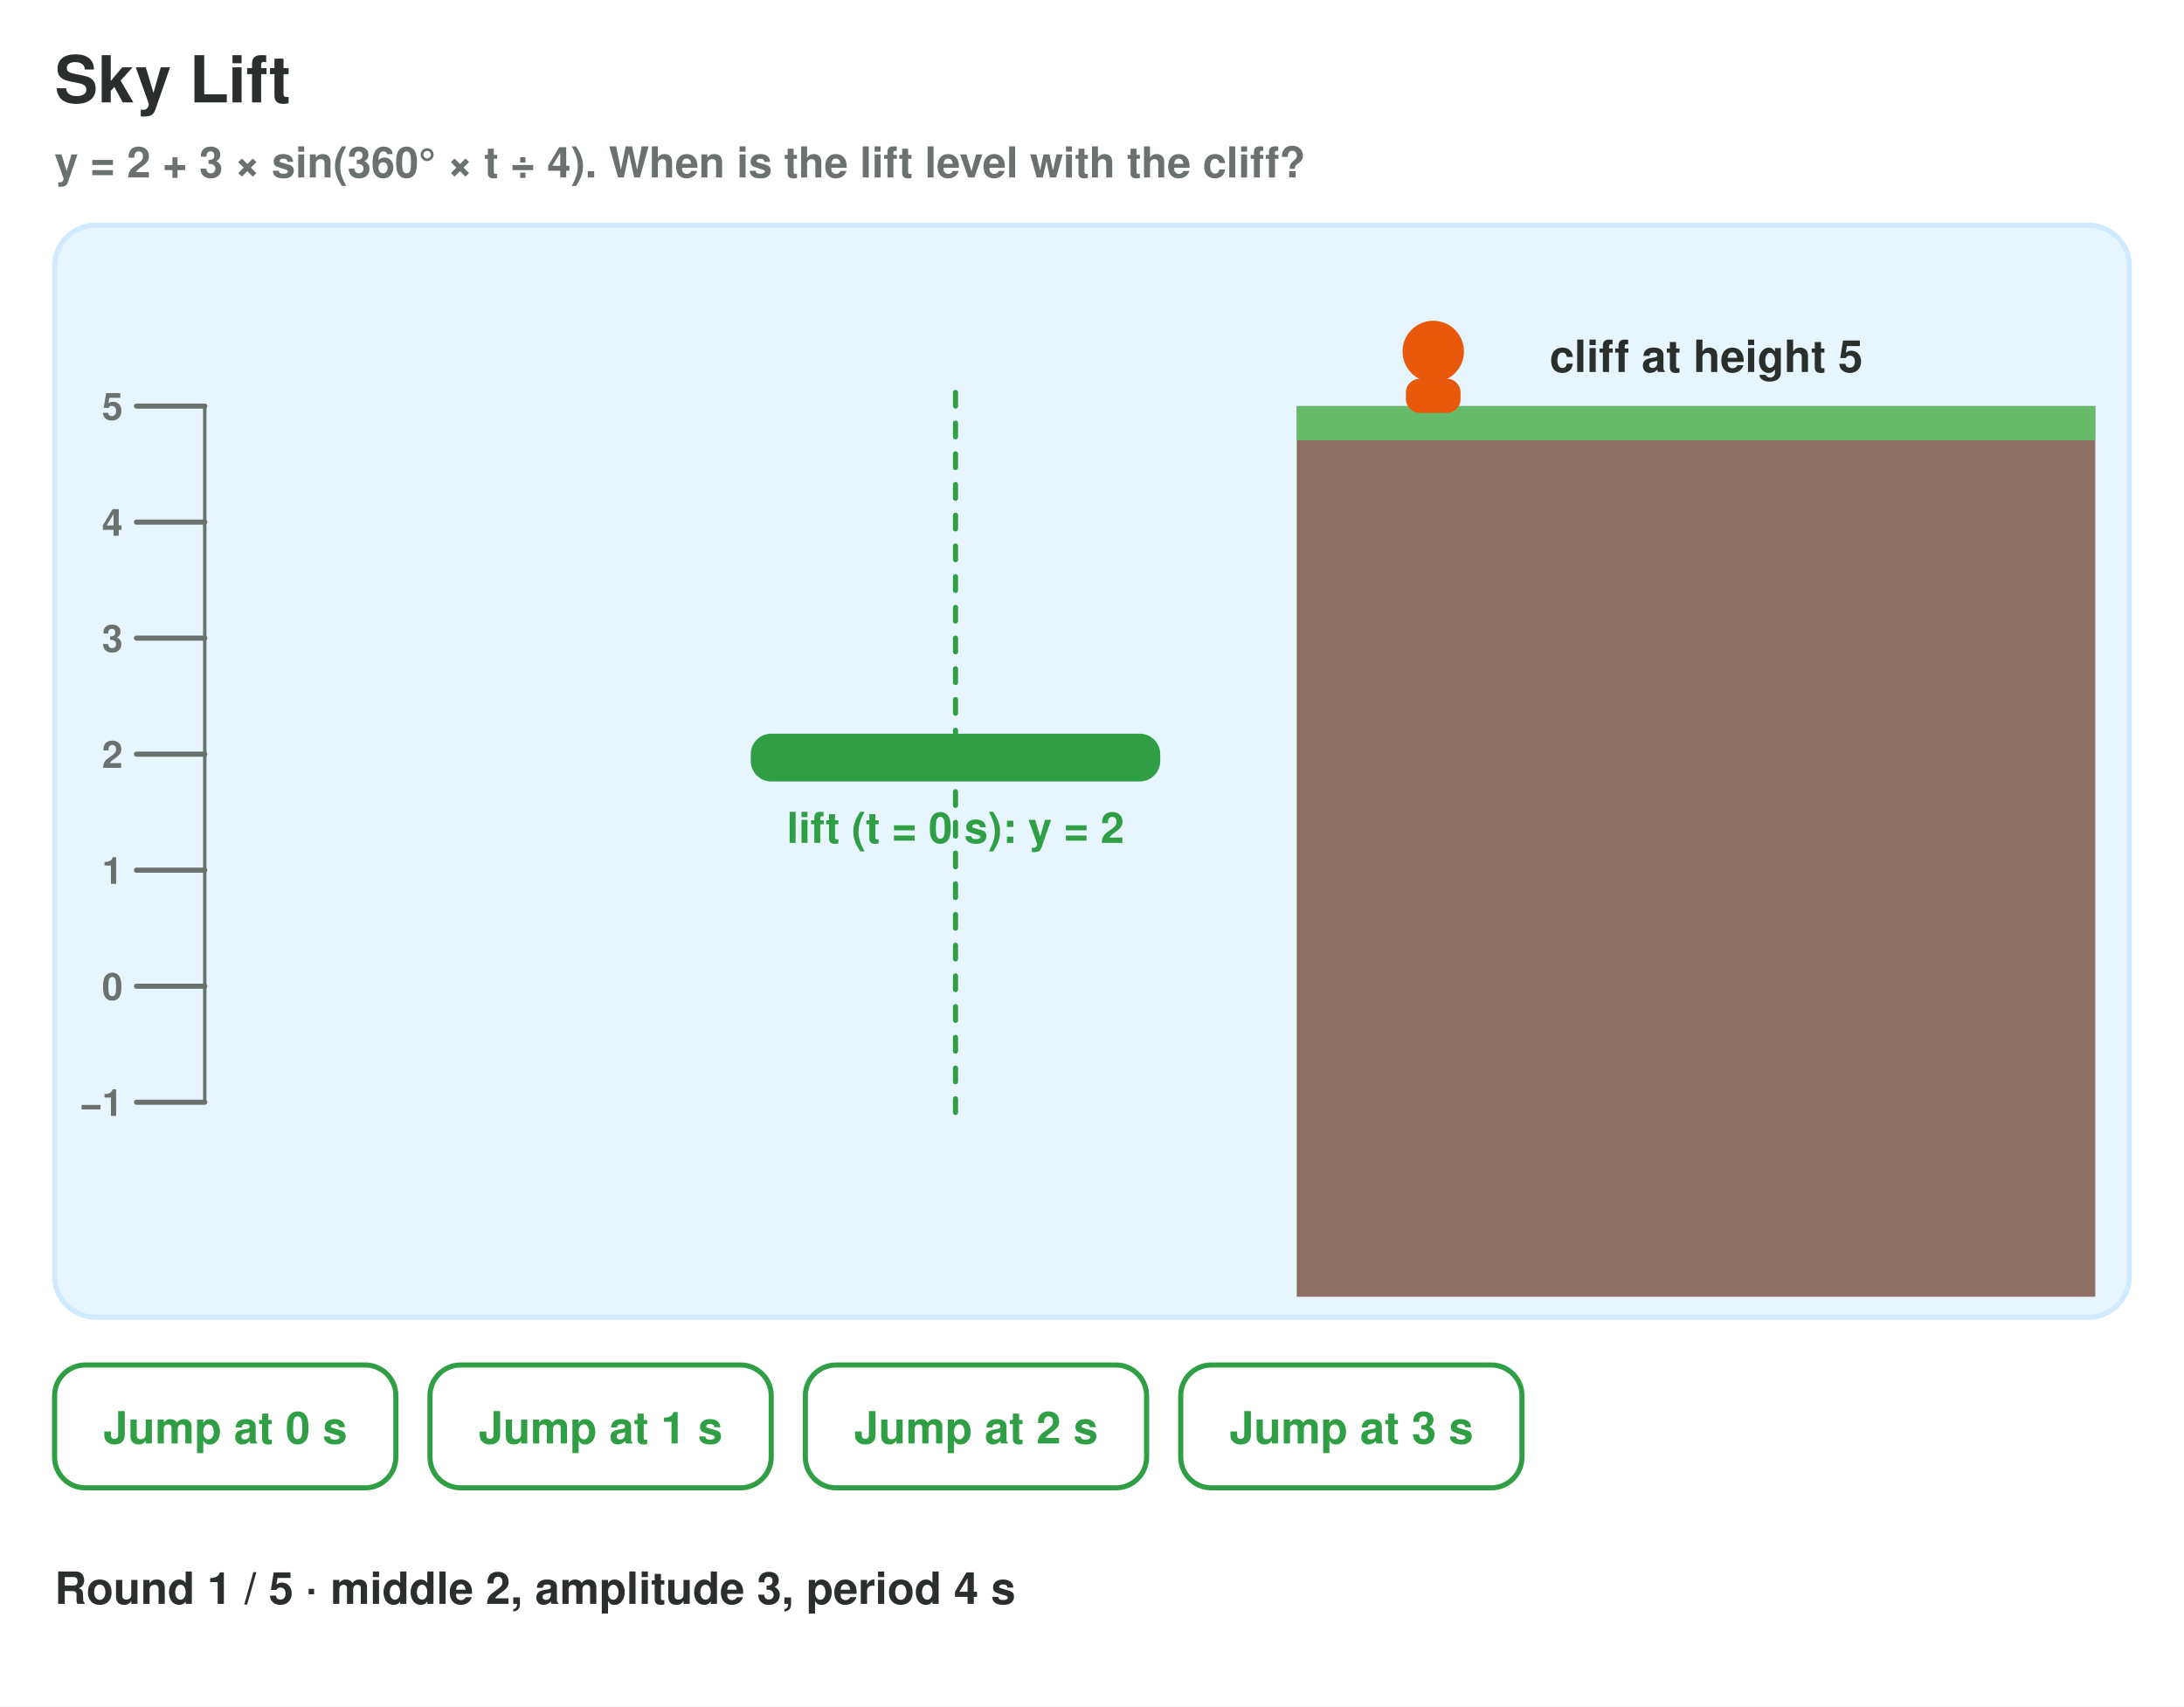
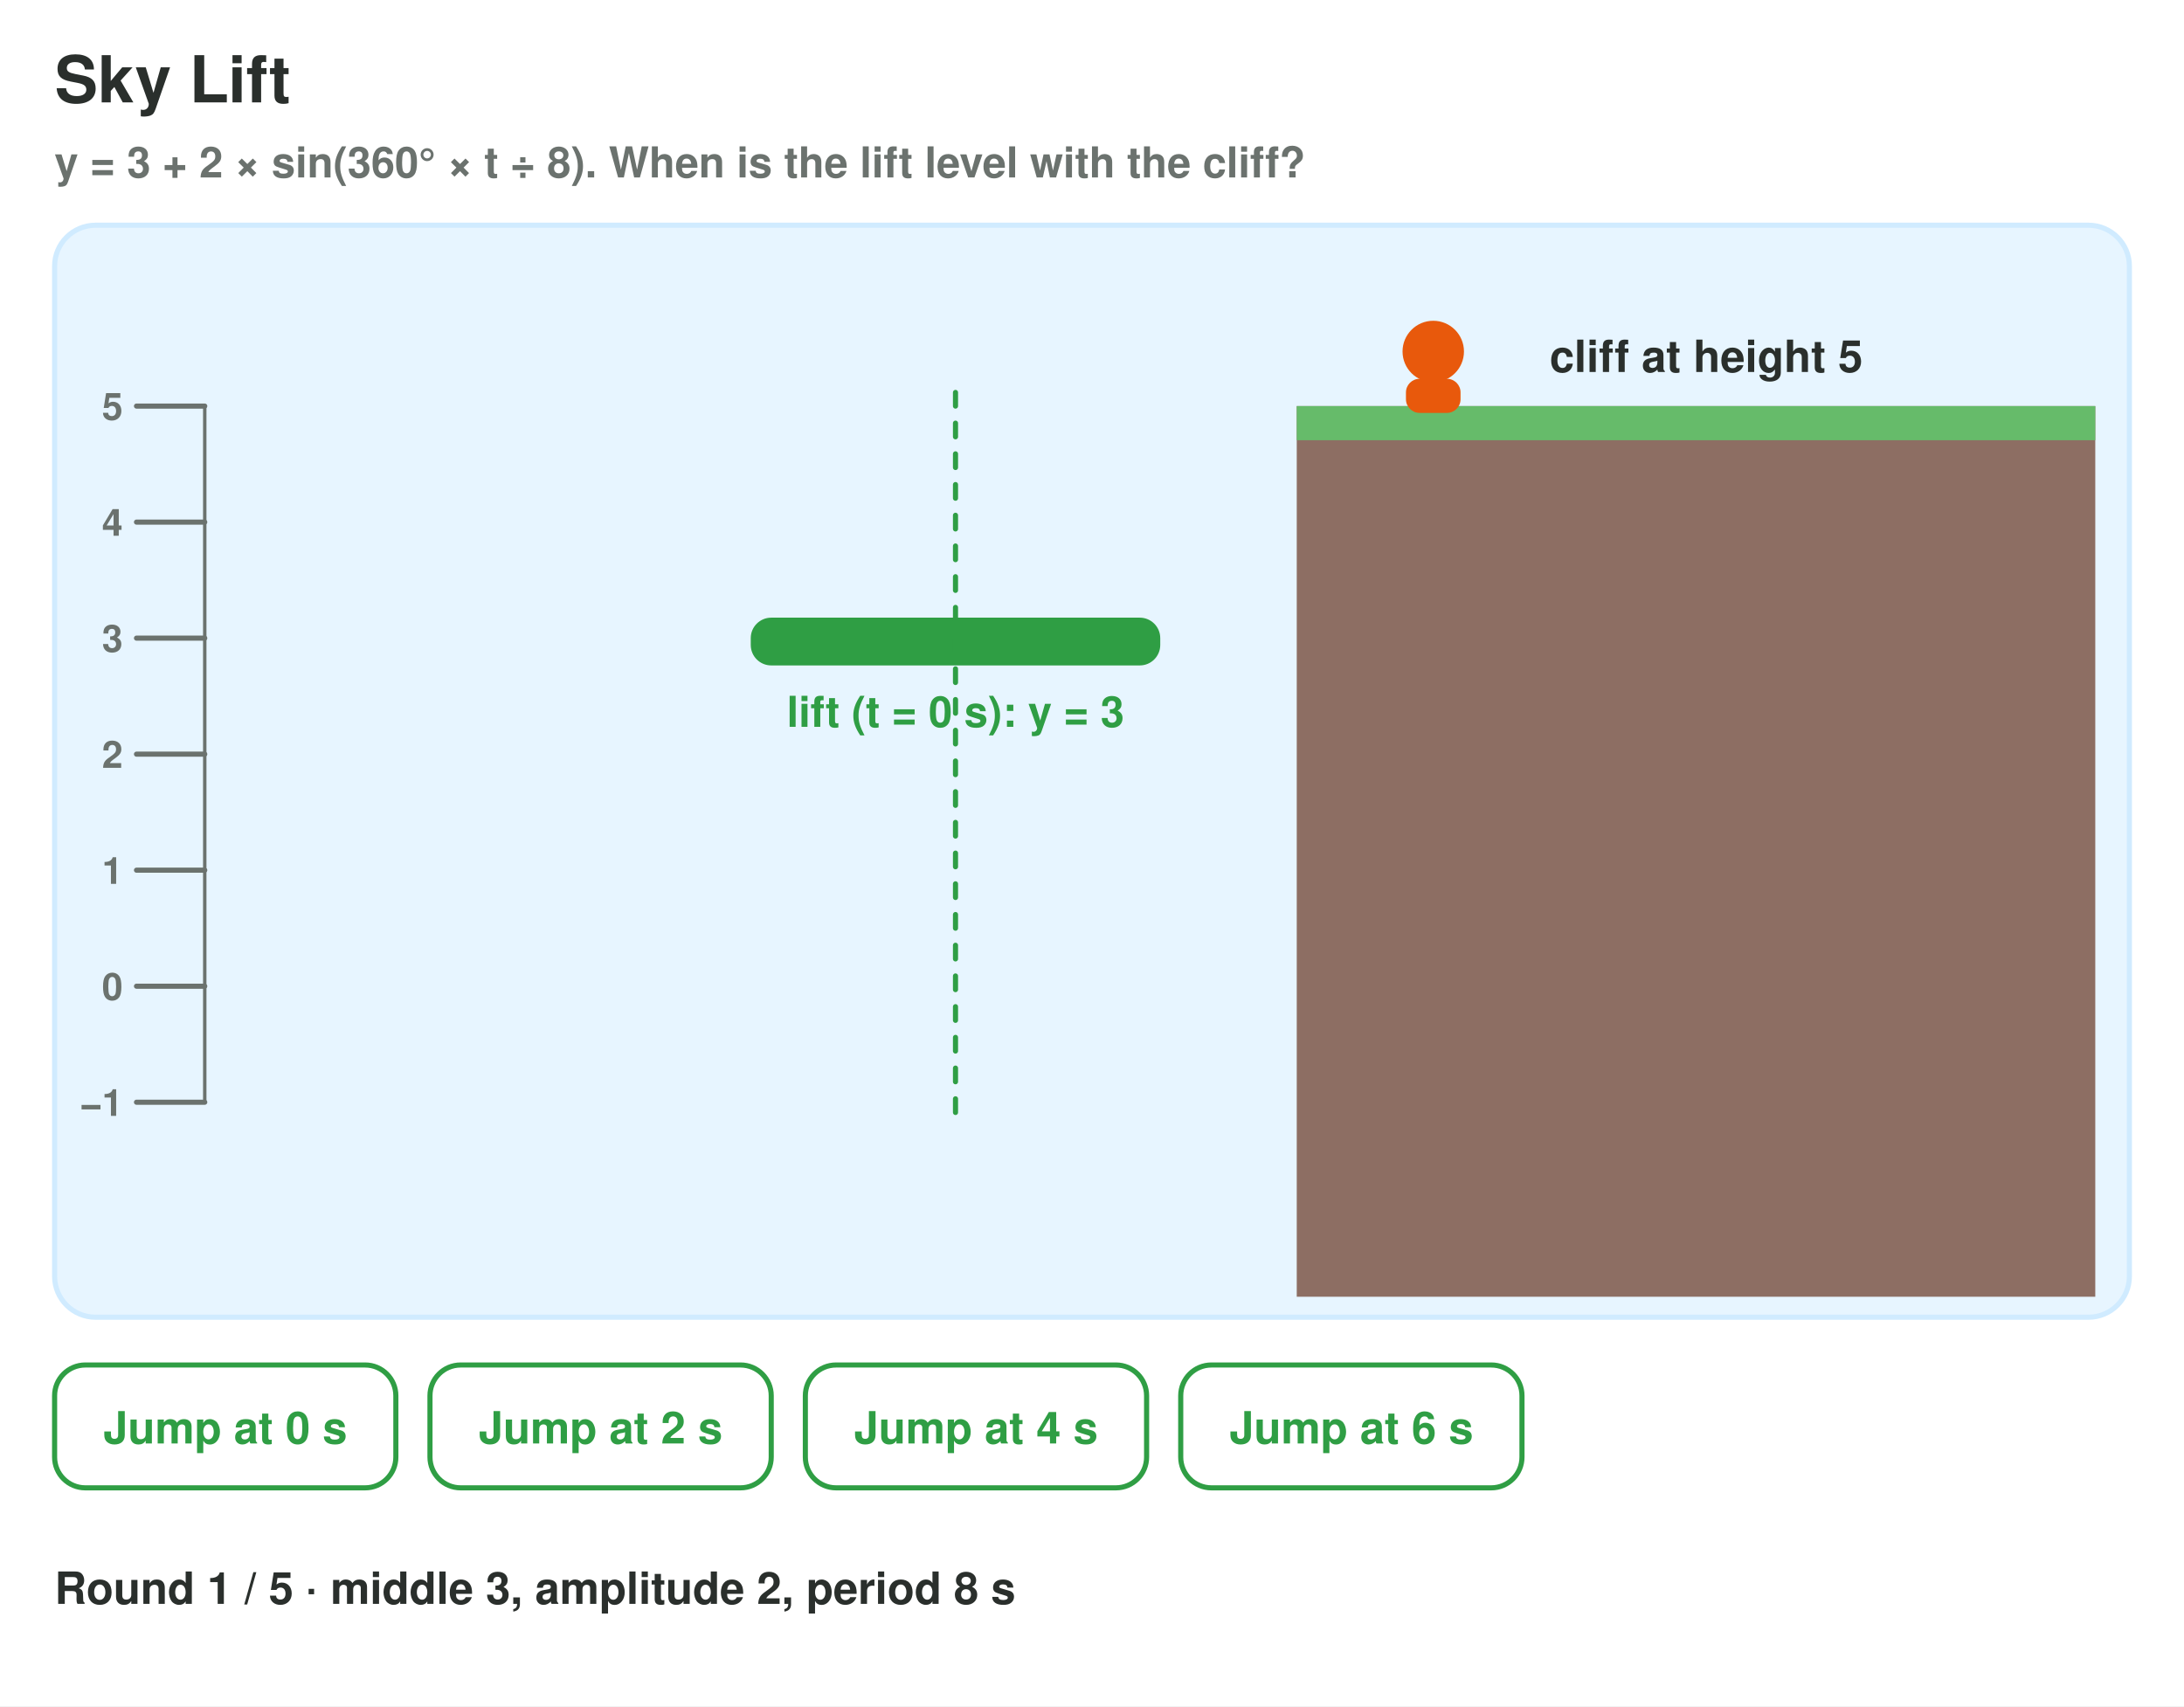
<svg xmlns="http://www.w3.org/2000/svg" width="640" height="500" viewBox="0 0 640 500" font-family="Helvetica, Arial, sans-serif" font-weight="600">
  <rect width="640" height="500" fill="#ffffff" />
  <text x="16" y="30" font-size="19" fill="#2a2f2c" text-anchor="start" font-weight="800" xml:space="preserve">Sky Lift</text>
-   <text x="16" y="52" font-size="12.5" fill="#6b726e" text-anchor="start" font-weight="600" xml:space="preserve">y = 2 + 3 × sin(360° × t ÷ 4). When is the lift level with the cliff?</text>
+   <text x="16" y="52" font-size="12.5" fill="#6b726e" text-anchor="start" font-weight="600" xml:space="preserve">y = 3 + 2 × sin(360° × t ÷ 8). When is the lift level with the cliff?</text>
  <rect x="16" y="66" width="608" height="320" rx="12" fill="#e7f5ff" stroke="#d0ebff" stroke-width="1.5" />
  <rect x="380" y="119" width="234" height="261" rx="0" fill="#8d6e63" stroke="none" stroke-width="1.5" />
  <rect x="380" y="119" width="234" height="10" rx="0" fill="#66bb6a" stroke="none" stroke-width="1.5" />
  <text x="500" y="109" font-size="13" fill="#2a2f2c" text-anchor="middle" font-weight="800" xml:space="preserve">cliff at height 5</text>
  <circle cx="420" cy="103" r="9" fill="#e8590c" stroke="none" stroke-width="1.5" />
  <rect x="412" y="111" width="16" height="10" rx="4" fill="#e8590c" stroke="none" stroke-width="1.5" />
  <line x1="40" y1="323" x2="60" y2="323" stroke="#6b726e" stroke-width="1.5" stroke-linecap="round" />
  <text x="36" y="327" font-size="11" fill="#6b726e" text-anchor="end" font-weight="600" xml:space="preserve">−1</text>
  <line x1="40" y1="289" x2="60" y2="289" stroke="#6b726e" stroke-width="1.5" stroke-linecap="round" />
  <text x="36" y="293" font-size="11" fill="#6b726e" text-anchor="end" font-weight="600" xml:space="preserve">0</text>
  <line x1="40" y1="255" x2="60" y2="255" stroke="#6b726e" stroke-width="1.5" stroke-linecap="round" />
  <text x="36" y="259" font-size="11" fill="#6b726e" text-anchor="end" font-weight="600" xml:space="preserve">1</text>
  <line x1="40" y1="221" x2="60" y2="221" stroke="#6b726e" stroke-width="1.5" stroke-linecap="round" />
  <text x="36" y="225" font-size="11" fill="#6b726e" text-anchor="end" font-weight="600" xml:space="preserve">2</text>
  <line x1="40" y1="187" x2="60" y2="187" stroke="#6b726e" stroke-width="1.5" stroke-linecap="round" />
  <text x="36" y="191" font-size="11" fill="#6b726e" text-anchor="end" font-weight="600" xml:space="preserve">3</text>
  <line x1="40" y1="153" x2="60" y2="153" stroke="#6b726e" stroke-width="1.5" stroke-linecap="round" />
  <text x="36" y="157" font-size="11" fill="#6b726e" text-anchor="end" font-weight="600" xml:space="preserve">4</text>
  <line x1="40" y1="119" x2="60" y2="119" stroke="#6b726e" stroke-width="1.5" stroke-linecap="round" />
  <text x="36" y="123" font-size="11" fill="#6b726e" text-anchor="end" font-weight="600" xml:space="preserve">5</text>
  <line x1="60" y1="323" x2="60" y2="119" stroke="#6b726e" stroke-width="1" stroke-linecap="round" />
-   <rect x="220" y="215" width="120" height="14" rx="6" fill="#2F9E44" stroke="none" stroke-width="1.5" />
+   <rect x="220" y="181" width="120" height="14" rx="6" fill="#2F9E44" stroke="none" stroke-width="1.5" />
  <line x1="280" y1="115" x2="280" y2="327" stroke="#2F9E44" stroke-width="1.5" stroke-linecap="round" stroke-dasharray="4 5" />
-   <text x="280" y="247" font-size="12.5" fill="#2F9E44" text-anchor="middle" font-weight="800" xml:space="preserve">lift (t = 0 s): y = 2</text>
+   <text x="280" y="213" font-size="12.5" fill="#2F9E44" text-anchor="middle" font-weight="800" xml:space="preserve">lift (t = 0 s): y = 3</text>
  <rect x="16" y="400" width="100" height="36" rx="9" fill="#fff" stroke="#2F9E44" stroke-width="1.5" />
  <text x="66" y="423" font-size="13" fill="#2F9E44" text-anchor="middle" font-weight="800" xml:space="preserve">Jump at 0 s</text>
  <rect x="126" y="400" width="100" height="36" rx="9" fill="#fff" stroke="#2F9E44" stroke-width="1.5" />
-   <text x="176" y="423" font-size="13" fill="#2F9E44" text-anchor="middle" font-weight="800" xml:space="preserve">Jump at 1 s</text>
+   <text x="176" y="423" font-size="13" fill="#2F9E44" text-anchor="middle" font-weight="800" xml:space="preserve">Jump at 2 s</text>
  <rect x="236" y="400" width="100" height="36" rx="9" fill="#fff" stroke="#2F9E44" stroke-width="1.5" />
-   <text x="286" y="423" font-size="13" fill="#2F9E44" text-anchor="middle" font-weight="800" xml:space="preserve">Jump at 2 s</text>
+   <text x="286" y="423" font-size="13" fill="#2F9E44" text-anchor="middle" font-weight="800" xml:space="preserve">Jump at 4 s</text>
  <rect x="346" y="400" width="100" height="36" rx="9" fill="#fff" stroke="#2F9E44" stroke-width="1.5" />
-   <text x="396" y="423" font-size="13" fill="#2F9E44" text-anchor="middle" font-weight="800" xml:space="preserve">Jump at 3 s</text>
-   <text x="16" y="470" font-size="13" fill="#2a2f2c" text-anchor="start" font-weight="800" xml:space="preserve">Round 1 / 5 · middle 2, amplitude 3, period 4 s</text>
+   <text x="396" y="423" font-size="13" fill="#2F9E44" text-anchor="middle" font-weight="800" xml:space="preserve">Jump at 6 s</text>
+   <text x="16" y="470" font-size="13" fill="#2a2f2c" text-anchor="start" font-weight="800" xml:space="preserve">Round 1 / 5 · middle 3, amplitude 2, period 8 s</text>
</svg>
